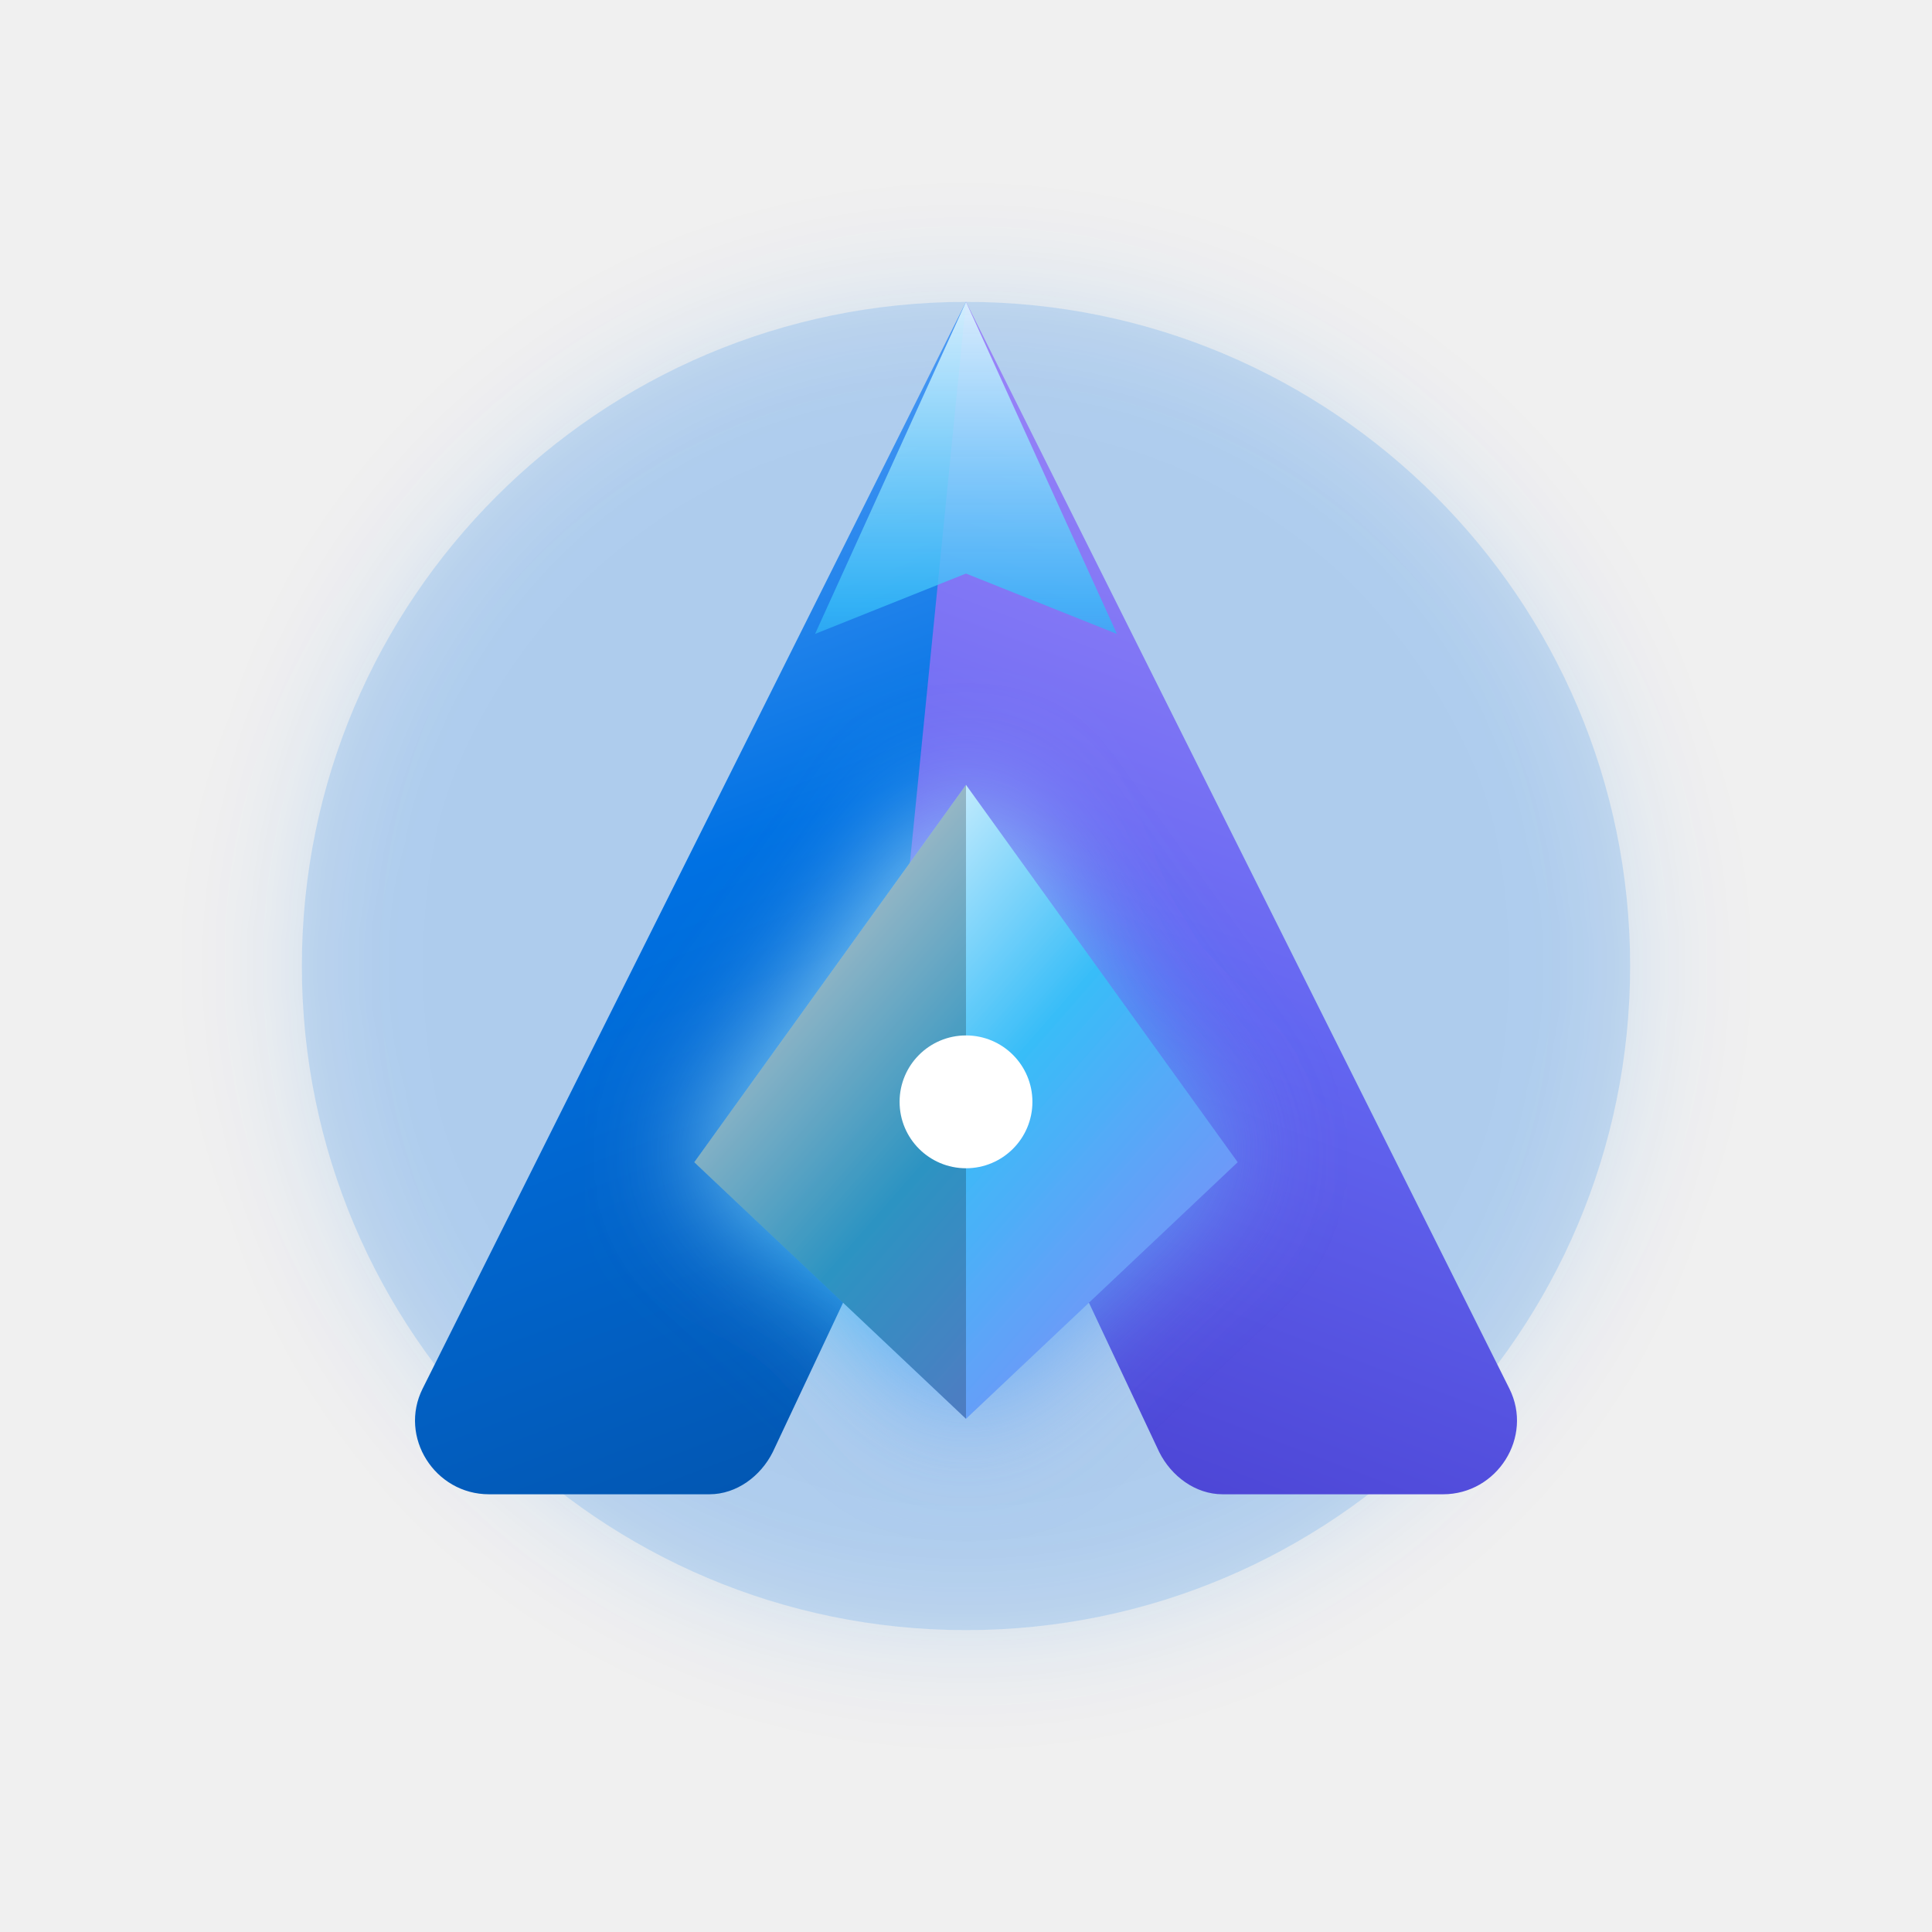
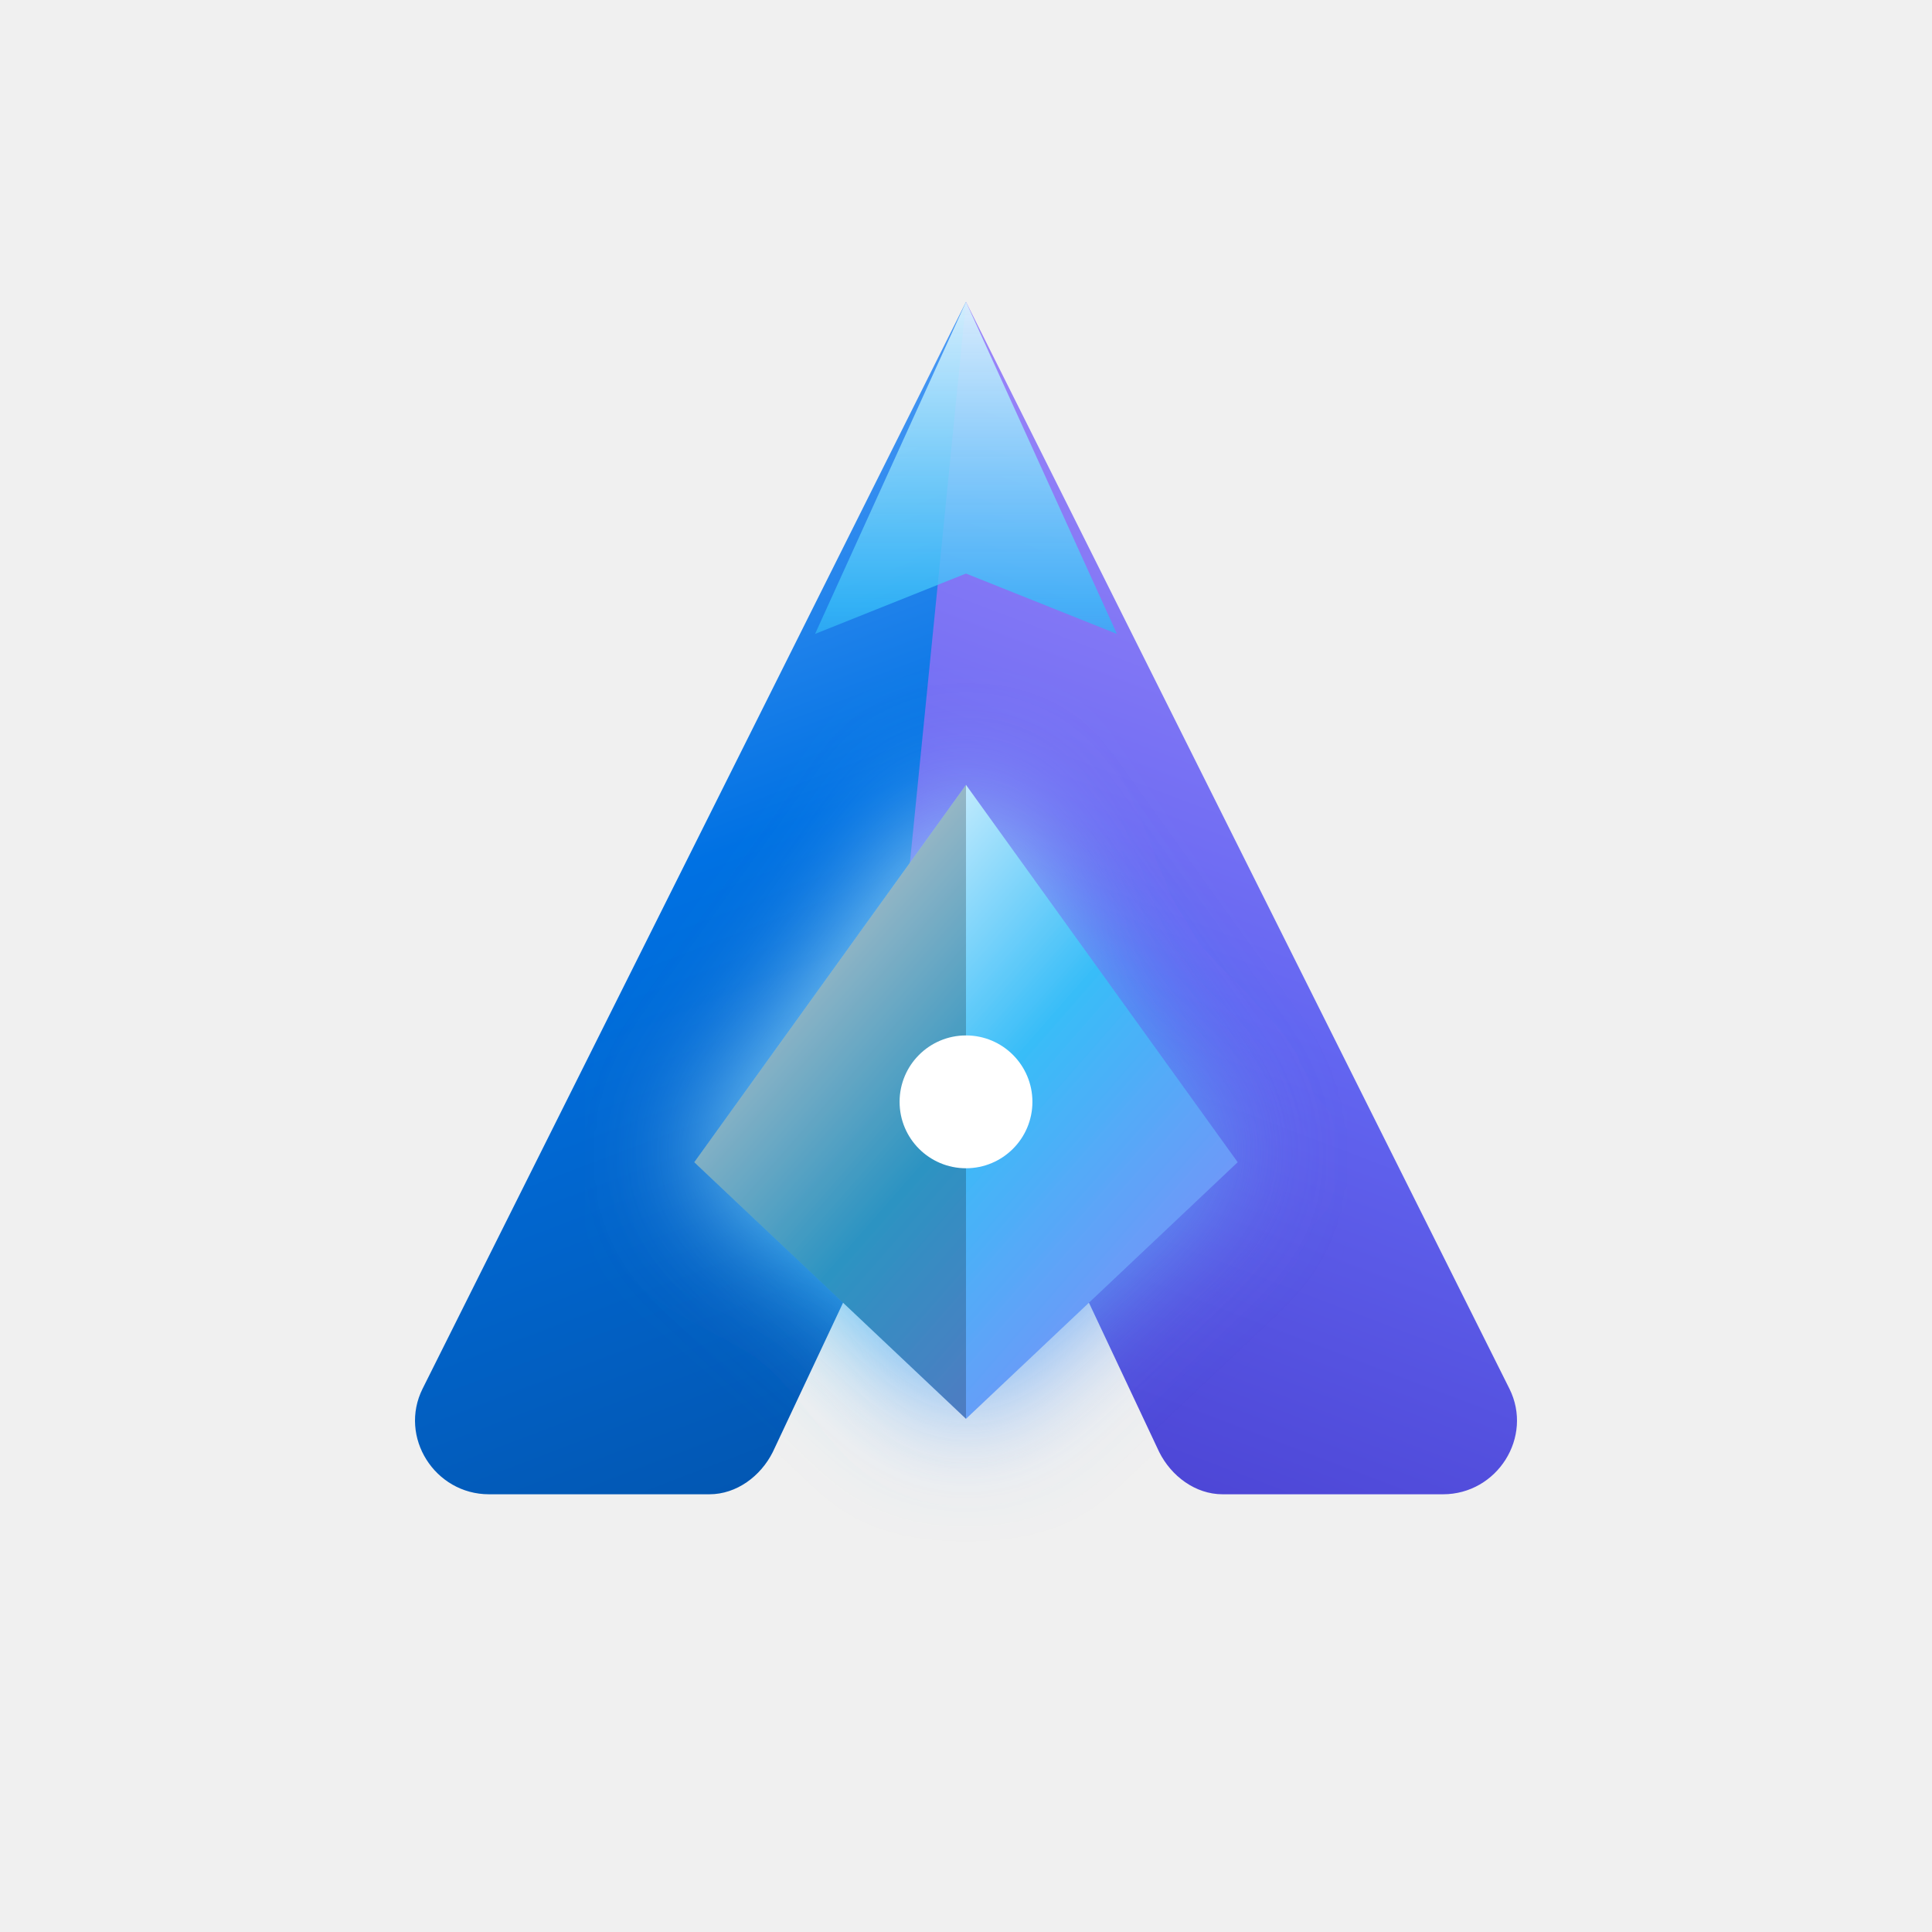
<svg xmlns="http://www.w3.org/2000/svg" viewBox="0 0 64 64" fill="none">
  <defs>
    <linearGradient id="axiom-left-facet" x1="16" y1="12" x2="32" y2="54" gradientUnits="userSpaceOnUse">
      <stop offset="0%" stop-color="#60a5fa" />
      <stop offset="40%" stop-color="#0071e3" />
      <stop offset="100%" stop-color="#034ea2" />
    </linearGradient>
    <linearGradient id="axiom-right-facet" x1="48" y1="12" x2="32" y2="54" gradientUnits="userSpaceOnUse">
      <stop offset="0%" stop-color="#a78bfa" />
      <stop offset="50%" stop-color="#6366f1" />
      <stop offset="100%" stop-color="#4338ca" />
    </linearGradient>
    <linearGradient id="axiom-apex-cap" x1="32" y1="8" x2="32" y2="28" gradientUnits="userSpaceOnUse">
      <stop offset="0%" stop-color="#ffffff" stop-opacity="0.95" />
      <stop offset="60%" stop-color="#38bdf8" stop-opacity="0.8" />
      <stop offset="100%" stop-color="#0071e3" stop-opacity="0.4" />
    </linearGradient>
    <linearGradient id="axiom-core-diamond" x1="24" y1="30" x2="40" y2="44" gradientUnits="userSpaceOnUse">
      <stop offset="0%" stop-color="#ffffff" />
      <stop offset="50%" stop-color="#38bdf8" />
      <stop offset="100%" stop-color="#818cf8" />
    </linearGradient>
    <filter id="axiom-glow" x="-20%" y="-20%" width="140%" height="140%">
      <feGaussianBlur stdDeviation="2" result="blur" />
      <feComposite in="SourceGraphic" in2="blur" operator="over" />
    </filter>
  </defs>
-   <circle cx="32" cy="32" r="22" fill="#0071e3" fill-opacity="0.15" filter="url(#axiom-glow)" />
  <path d="M32 10L14 46C13.2 47.6 14.4 49.5 16.2 49.5H23.5C24.4 49.5 25.2 48.9 25.6 48.1L32 34.5L34 30L32 10Z" fill="url(#axiom-left-facet)" />
  <path d="M32 10L50 46C50.8 47.6 49.6 49.5 47.8 49.5H40.5C39.6 49.5 38.8 48.9 38.4 48.1L32 34.5L30 30L32 10Z" fill="url(#axiom-right-facet)" />
  <path d="M32 26L41 38.5L32 47L23 38.5L32 26Z" fill="url(#axiom-core-diamond)" filter="url(#axiom-glow)" />
  <path d="M32 26L32 47L23 38.5L32 26Z" fill="#000000" fill-opacity="0.22" />
  <path d="M32 10L27 21L32 19L37 21L32 10Z" fill="url(#axiom-apex-cap)" />
  <circle cx="32" cy="36.5" r="2.2" fill="#ffffff" />
</svg>
